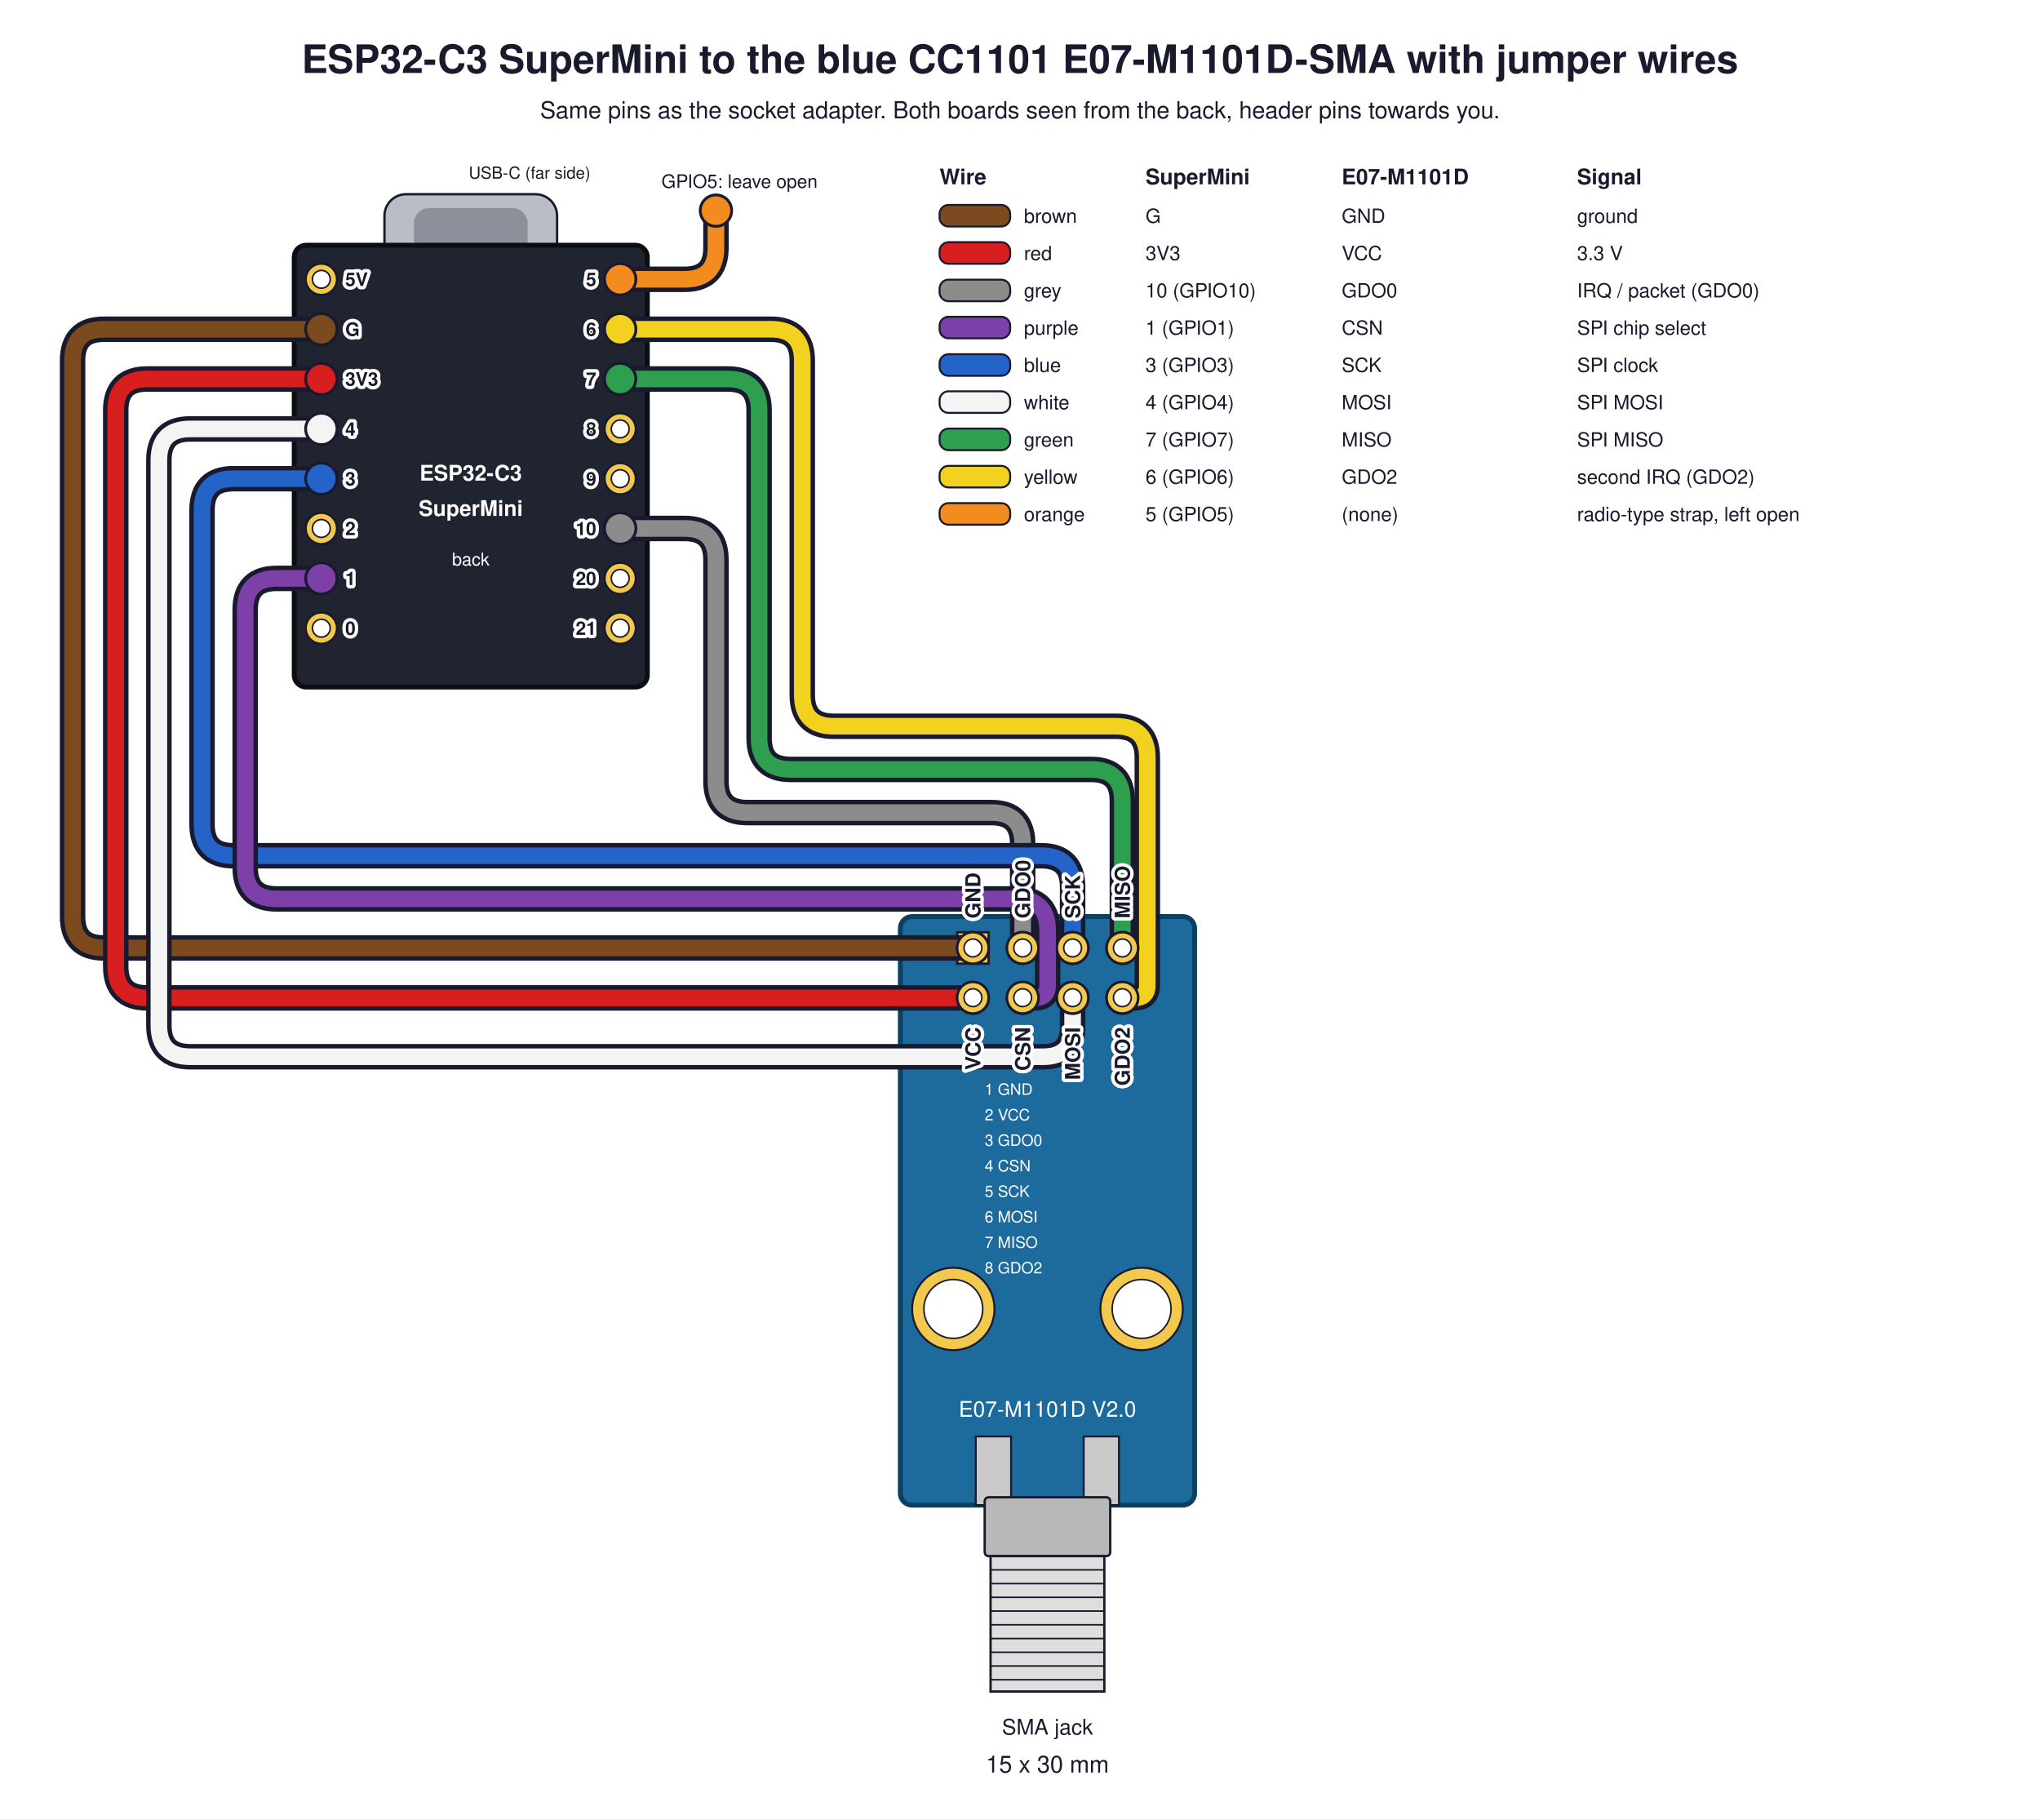
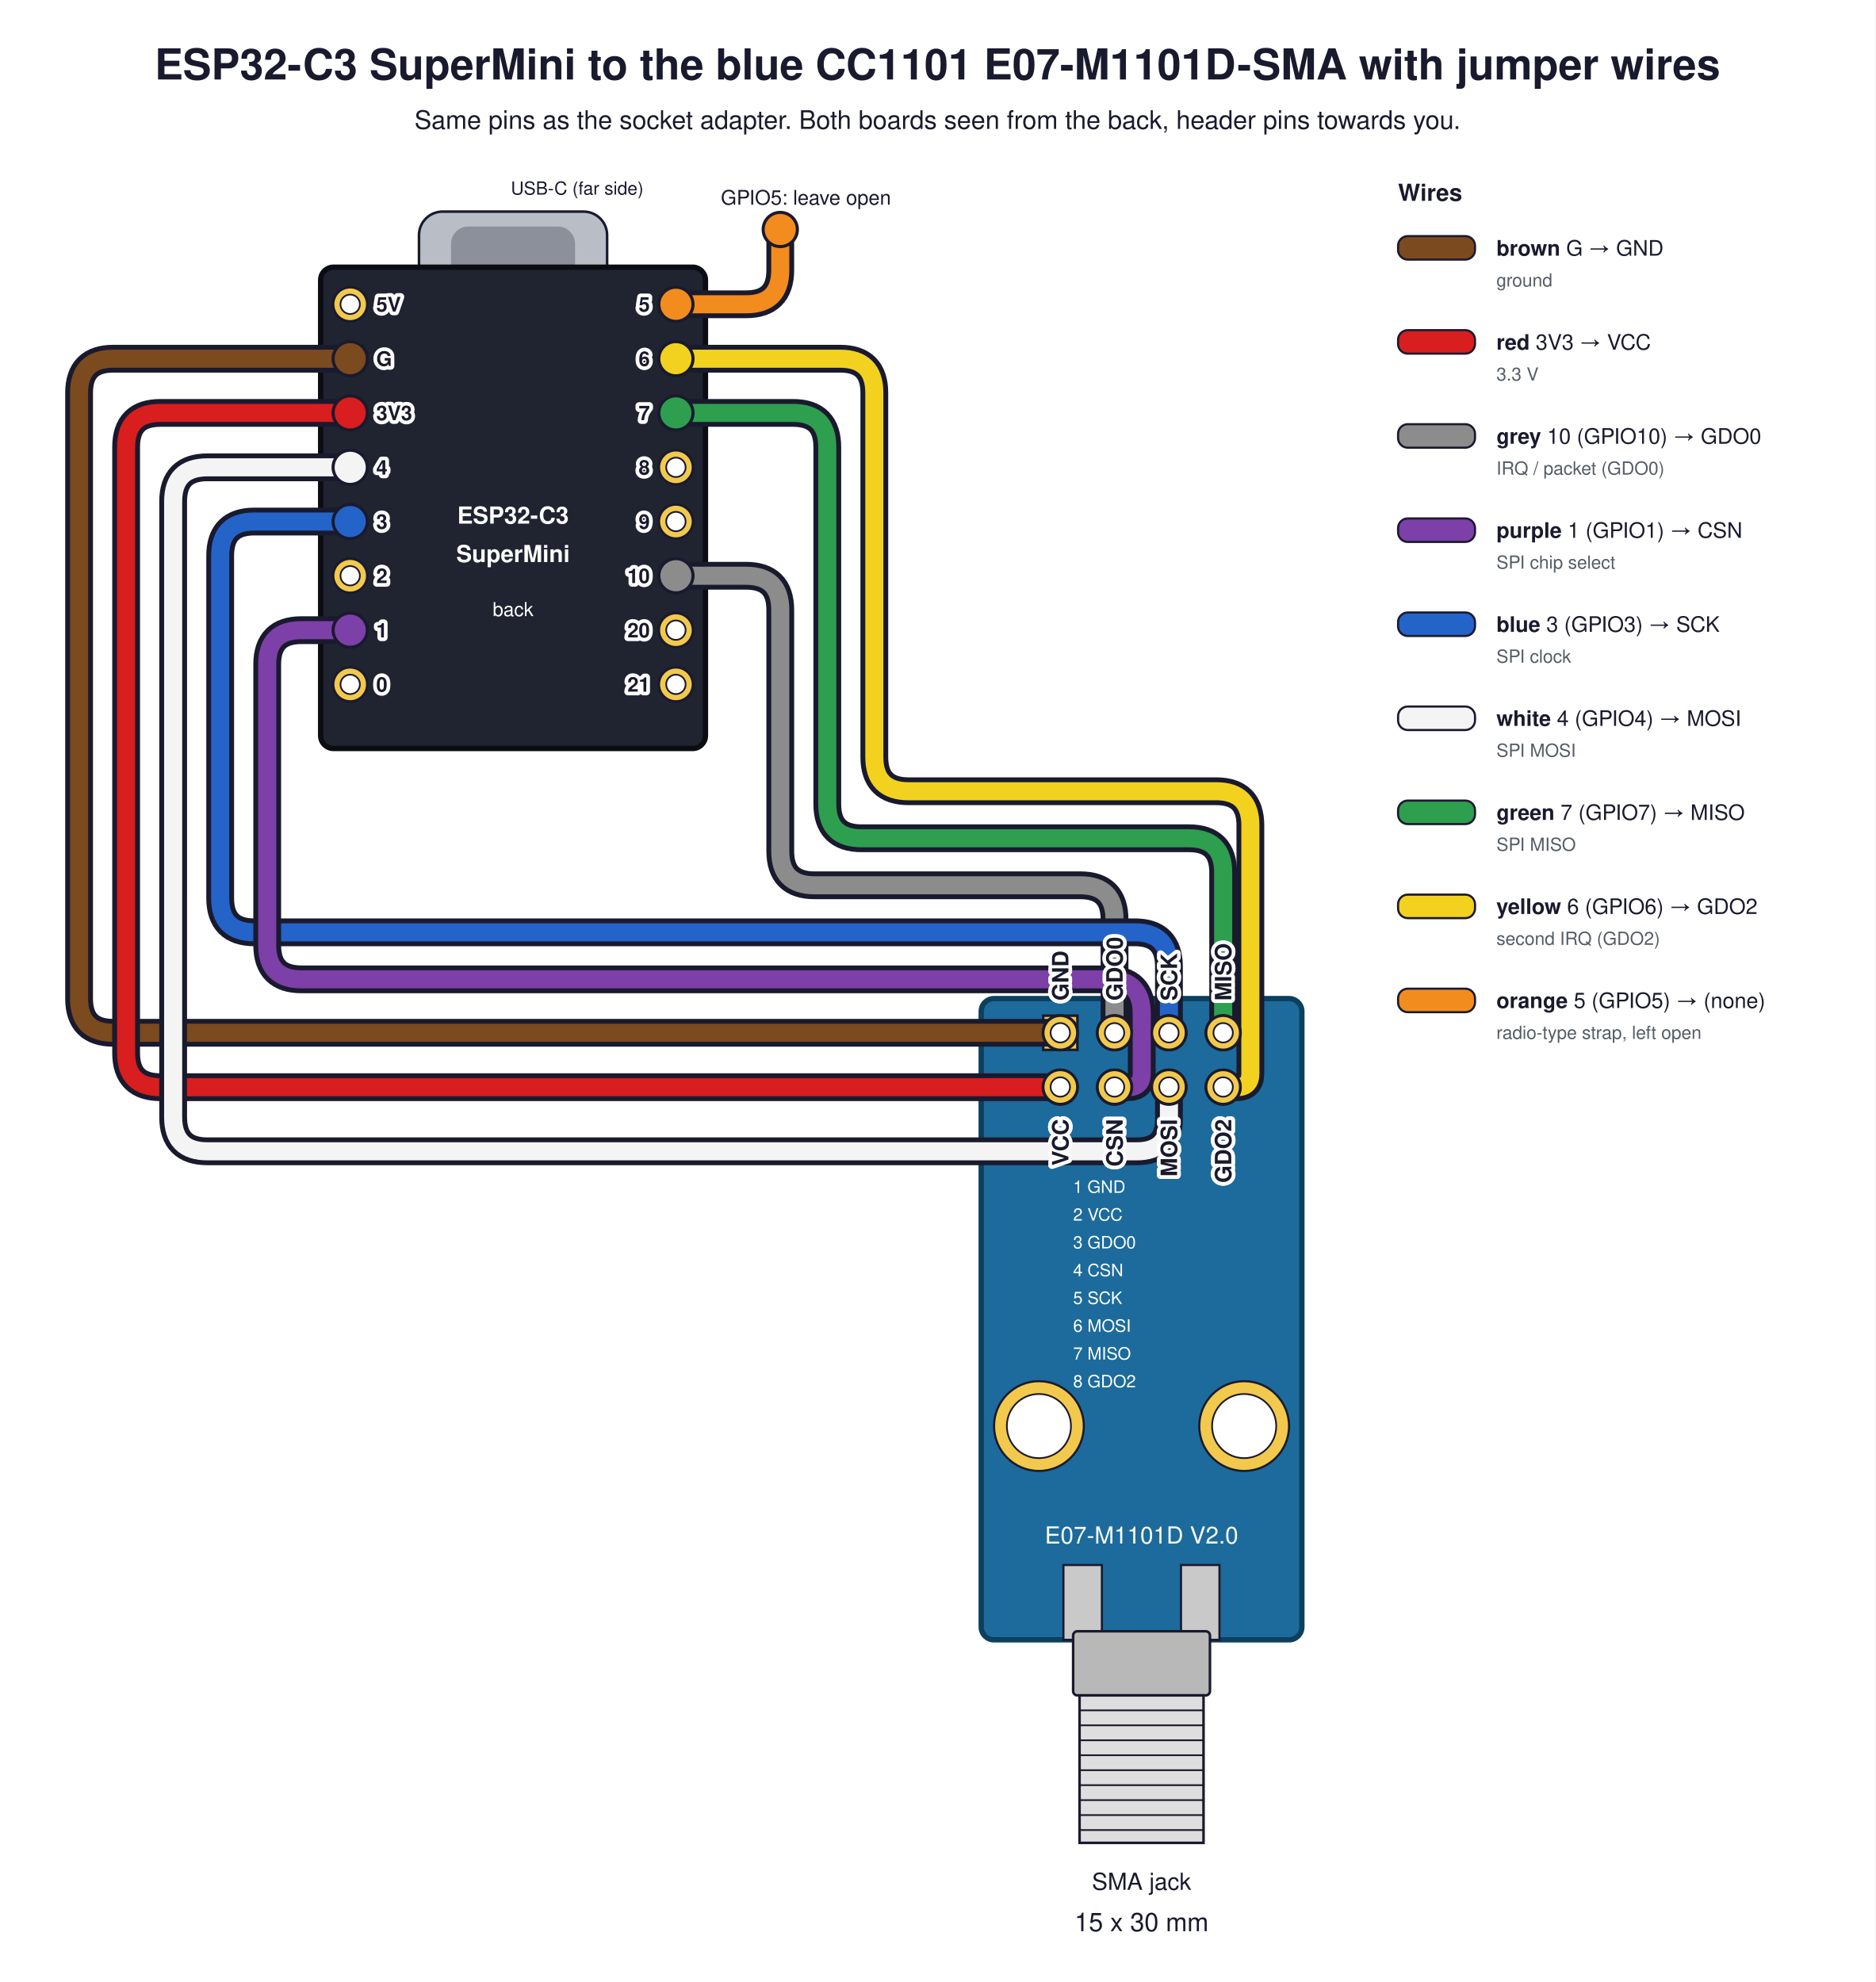
- <svg xmlns="http://www.w3.org/2000/svg" width="1144" height="1020" viewBox="0 0 1144 1020">
+ <svg xmlns="http://www.w3.org/2000/svg" width="965" height="1020" viewBox="0 0 965 1020">
  <rect width="100%" height="100%" fill="#ffffff" />
-   <text x="572.0" y="33.0" font-size="22.0" font-family="Helvetica, Arial, sans-serif" font-weight="bold" fill="#1a1a2e" text-anchor="middle" dy="0.36em">ESP32-C3 SuperMini to the blue CC1101 E07-M1101D-SMA with jumper wires</text>
-   <text x="572.0" y="61.6" font-size="13.2" font-family="Helvetica, Arial, sans-serif" fill="#1a1a2e" text-anchor="middle" dy="0.36em">Same pins as the socket adapter. Both boards seen from the back, header pins towards you.</text>
+   <text x="482.4" y="33.0" font-size="22.0" font-family="Helvetica, Arial, sans-serif" font-weight="bold" fill="#1a1a2e" text-anchor="middle" dy="0.36em">ESP32-C3 SuperMini to the blue CC1101 E07-M1101D-SMA with jumper wires</text>
+   <text x="482.4" y="61.6" font-size="13.2" font-family="Helvetica, Arial, sans-serif" fill="#1a1a2e" text-anchor="middle" dy="0.36em">Same pins as the socket adapter. Both boards seen from the back, header pins towards you.</text>
  <g transform="translate(504.9 513.9)">
    <text x="82.5" y="0.0" font-size="0.0" font-family="Helvetica, Arial, sans-serif" font-weight="bold" fill="#1a1a2e" text-anchor="middle" />
    <rect x="0.0" y="0.0" width="165.0" height="330.0" rx="6.6" fill="#1c6b9c" stroke="#0d3f5e" stroke-width="2.75" />
    <text x="82.5" y="475.2" font-size="13.2" font-family="Helvetica, Arial, sans-serif" font-weight="normal" fill="#1a1a2e" text-anchor="middle" dy="0.36em">15 x 30 mm</text>
    <rect x="31.9" y="8.8" width="17.6" height="17.6" rx="0.0" fill="#f2c94c" stroke="#1a1a2e" stroke-width="1.32" />
    <circle cx="40.7" cy="17.6" r="5.0" fill="#ffffff" stroke="#1a1a2e" stroke-width="0.88" />
    <text x="40.7" y="17.6" font-size="8.2" font-family="Helvetica, Arial, sans-serif" font-weight="bold" fill="#1a1a2e" text-anchor="middle" dy="0.36em">1</text>
    <text x="40.7" y="1.1" font-size="11.6" font-family="Helvetica, Arial, sans-serif" font-weight="bold" fill="#1a1a2e" text-anchor="start" dy="0.36em" transform="rotate(-90 40.7 1.1)" stroke="#ffffff" stroke-width="3.8" paint-order="stroke" stroke-linejoin="round">GND</text>
    <circle cx="40.7" cy="45.5" r="8.8" fill="#f2c94c" stroke="#1a1a2e" stroke-width="1.32" />
    <circle cx="40.7" cy="45.5" r="5.0" fill="#ffffff" stroke="#1a1a2e" stroke-width="0.88" />
    <text x="40.7" y="45.5" font-size="8.2" font-family="Helvetica, Arial, sans-serif" font-weight="bold" fill="#1a1a2e" text-anchor="middle" dy="0.36em">2</text>
    <text x="40.7" y="62.0" font-size="11.6" font-family="Helvetica, Arial, sans-serif" font-weight="bold" fill="#1a1a2e" text-anchor="end" dy="0.36em" transform="rotate(-90 40.7 62.0)" stroke="#ffffff" stroke-width="3.8" paint-order="stroke" stroke-linejoin="round">VCC</text>
    <circle cx="68.6" cy="17.6" r="8.8" fill="#f2c94c" stroke="#1a1a2e" stroke-width="1.32" />
    <circle cx="68.6" cy="17.6" r="5.0" fill="#ffffff" stroke="#1a1a2e" stroke-width="0.88" />
    <text x="68.6" y="17.6" font-size="8.2" font-family="Helvetica, Arial, sans-serif" font-weight="bold" fill="#1a1a2e" text-anchor="middle" dy="0.36em">3</text>
    <text x="68.6" y="1.1" font-size="11.6" font-family="Helvetica, Arial, sans-serif" font-weight="bold" fill="#1a1a2e" text-anchor="start" dy="0.36em" transform="rotate(-90 68.6 1.1)" stroke="#ffffff" stroke-width="3.8" paint-order="stroke" stroke-linejoin="round">GDO0</text>
    <circle cx="68.6" cy="45.5" r="8.8" fill="#f2c94c" stroke="#1a1a2e" stroke-width="1.32" />
    <circle cx="68.6" cy="45.5" r="5.0" fill="#ffffff" stroke="#1a1a2e" stroke-width="0.88" />
    <text x="68.6" y="45.5" font-size="8.2" font-family="Helvetica, Arial, sans-serif" font-weight="bold" fill="#1a1a2e" text-anchor="middle" dy="0.36em">4</text>
    <text x="68.6" y="62.0" font-size="11.6" font-family="Helvetica, Arial, sans-serif" font-weight="bold" fill="#1a1a2e" text-anchor="end" dy="0.36em" transform="rotate(-90 68.6 62.0)" stroke="#ffffff" stroke-width="3.8" paint-order="stroke" stroke-linejoin="round">CSN</text>
    <circle cx="96.6" cy="17.6" r="8.8" fill="#f2c94c" stroke="#1a1a2e" stroke-width="1.32" />
    <circle cx="96.6" cy="17.6" r="5.0" fill="#ffffff" stroke="#1a1a2e" stroke-width="0.88" />
    <text x="96.6" y="17.6" font-size="8.2" font-family="Helvetica, Arial, sans-serif" font-weight="bold" fill="#1a1a2e" text-anchor="middle" dy="0.36em">5</text>
    <text x="96.6" y="1.1" font-size="11.6" font-family="Helvetica, Arial, sans-serif" font-weight="bold" fill="#1a1a2e" text-anchor="start" dy="0.36em" transform="rotate(-90 96.6 1.1)" stroke="#ffffff" stroke-width="3.8" paint-order="stroke" stroke-linejoin="round">SCK</text>
    <circle cx="96.6" cy="45.5" r="8.8" fill="#f2c94c" stroke="#1a1a2e" stroke-width="1.32" />
    <circle cx="96.6" cy="45.5" r="5.0" fill="#ffffff" stroke="#1a1a2e" stroke-width="0.88" />
    <text x="96.6" y="45.5" font-size="8.2" font-family="Helvetica, Arial, sans-serif" font-weight="bold" fill="#1a1a2e" text-anchor="middle" dy="0.36em">6</text>
    <text x="96.6" y="62.0" font-size="11.6" font-family="Helvetica, Arial, sans-serif" font-weight="bold" fill="#1a1a2e" text-anchor="end" dy="0.36em" transform="rotate(-90 96.6 62.0)" stroke="#ffffff" stroke-width="3.8" paint-order="stroke" stroke-linejoin="round">MOSI</text>
    <circle cx="124.5" cy="17.6" r="8.8" fill="#f2c94c" stroke="#1a1a2e" stroke-width="1.32" />
    <circle cx="124.5" cy="17.6" r="5.0" fill="#ffffff" stroke="#1a1a2e" stroke-width="0.88" />
    <text x="124.5" y="17.6" font-size="8.2" font-family="Helvetica, Arial, sans-serif" font-weight="bold" fill="#1a1a2e" text-anchor="middle" dy="0.36em">7</text>
    <text x="124.5" y="1.1" font-size="11.6" font-family="Helvetica, Arial, sans-serif" font-weight="bold" fill="#1a1a2e" text-anchor="start" dy="0.36em" transform="rotate(-90 124.5 1.1)" stroke="#ffffff" stroke-width="3.8" paint-order="stroke" stroke-linejoin="round">MISO</text>
    <circle cx="124.5" cy="45.5" r="8.8" fill="#f2c94c" stroke="#1a1a2e" stroke-width="1.32" />
    <circle cx="124.5" cy="45.5" r="5.0" fill="#ffffff" stroke="#1a1a2e" stroke-width="0.88" />
    <text x="124.5" y="45.5" font-size="8.2" font-family="Helvetica, Arial, sans-serif" font-weight="bold" fill="#1a1a2e" text-anchor="middle" dy="0.36em">8</text>
    <text x="124.5" y="62.0" font-size="11.6" font-family="Helvetica, Arial, sans-serif" font-weight="bold" fill="#1a1a2e" text-anchor="end" dy="0.36em" transform="rotate(-90 124.5 62.0)" stroke="#ffffff" stroke-width="3.8" paint-order="stroke" stroke-linejoin="round">GDO2</text>
    <circle cx="135.3" cy="220.0" r="23.1" fill="#f2c94c" stroke="#1a1a2e" stroke-width="1.10" />
    <circle cx="135.3" cy="220.0" r="16.5" fill="#ffffff" stroke="#1a1a2e" stroke-width="0.88" />
    <circle cx="29.7" cy="220.0" r="23.1" fill="#f2c94c" stroke="#1a1a2e" stroke-width="1.10" />
    <circle cx="29.7" cy="220.0" r="16.5" fill="#ffffff" stroke="#1a1a2e" stroke-width="0.88" />
    <text x="47.3" y="96.8" font-size="8.8" font-family="Helvetica, Arial, sans-serif" font-weight="normal" fill="#ffffff" text-anchor="start" dy="0.36em">1 GND</text>
    <text x="47.3" y="111.1" font-size="8.8" font-family="Helvetica, Arial, sans-serif" font-weight="normal" fill="#ffffff" text-anchor="start" dy="0.36em">2 VCC</text>
    <text x="47.3" y="125.4" font-size="8.8" font-family="Helvetica, Arial, sans-serif" font-weight="normal" fill="#ffffff" text-anchor="start" dy="0.36em">3 GDO0</text>
    <text x="47.3" y="139.7" font-size="8.8" font-family="Helvetica, Arial, sans-serif" font-weight="normal" fill="#ffffff" text-anchor="start" dy="0.36em">4 CSN</text>
    <text x="47.3" y="154.0" font-size="8.8" font-family="Helvetica, Arial, sans-serif" font-weight="normal" fill="#ffffff" text-anchor="start" dy="0.36em">5 SCK</text>
    <text x="47.3" y="168.3" font-size="8.8" font-family="Helvetica, Arial, sans-serif" font-weight="normal" fill="#ffffff" text-anchor="start" dy="0.36em">6 MOSI</text>
    <text x="47.3" y="182.6" font-size="8.8" font-family="Helvetica, Arial, sans-serif" font-weight="normal" fill="#ffffff" text-anchor="start" dy="0.36em">7 MISO</text>
    <text x="47.3" y="196.9" font-size="8.8" font-family="Helvetica, Arial, sans-serif" font-weight="normal" fill="#ffffff" text-anchor="start" dy="0.36em">8 GDO2</text>
    <rect x="102.8" y="291.5" width="19.8" height="38.5" rx="0.0" fill="#c9c9c9" stroke="#1a1a2e" stroke-width="1.10" />
    <rect x="42.3" y="291.5" width="19.8" height="38.5" rx="0.0" fill="#c9c9c9" stroke="#1a1a2e" stroke-width="1.10" />
    <rect x="47.3" y="325.6" width="70.4" height="33.0" rx="2.2" fill="#b8b8b8" stroke="#1a1a2e" stroke-width="1.32" />
    <rect x="50.6" y="358.6" width="63.8" height="75.9" rx="0.0" fill="#dedede" stroke="#1a1a2e" stroke-width="1.32" />
    <line x1="114.4" y1="366.3" x2="50.6" y2="366.3" stroke="#1a1a2e" stroke-width="0.88" />
    <line x1="114.4" y1="374.0" x2="50.6" y2="374.0" stroke="#1a1a2e" stroke-width="0.88" />
    <line x1="114.4" y1="381.7" x2="50.6" y2="381.7" stroke="#1a1a2e" stroke-width="0.88" />
    <line x1="114.4" y1="389.4" x2="50.6" y2="389.4" stroke="#1a1a2e" stroke-width="0.88" />
    <line x1="114.4" y1="397.1" x2="50.6" y2="397.1" stroke="#1a1a2e" stroke-width="0.88" />
    <line x1="114.4" y1="404.8" x2="50.6" y2="404.8" stroke="#1a1a2e" stroke-width="0.88" />
    <line x1="114.4" y1="412.5" x2="50.6" y2="412.5" stroke="#1a1a2e" stroke-width="0.88" />
    <line x1="114.4" y1="420.2" x2="50.6" y2="420.2" stroke="#1a1a2e" stroke-width="0.88" />
    <line x1="114.4" y1="427.9" x2="50.6" y2="427.9" stroke="#1a1a2e" stroke-width="0.88" />
    <text x="82.5" y="454.3" font-size="12.1" font-family="Helvetica, Arial, sans-serif" font-weight="normal" fill="#1a1a2e" text-anchor="middle" dy="0.36em">SMA jack</text>
    <text x="82.5" y="276.1" font-size="12.1" font-family="Helvetica, Arial, sans-serif" font-weight="normal" fill="#ffffff" text-anchor="middle" dy="0.36em">E07-M1101D V2.0</text>
  </g>
  <g transform="translate(165.0 137.5)">
    <text x="99.0" y="0.0" font-size="0.0" font-family="Helvetica, Arial, sans-serif" font-weight="bold" fill="#1a1a2e" text-anchor="middle" />
    <rect x="50.6" y="-28.6" width="96.8" height="57.2" rx="12.1" fill="#b9bdc5" stroke="#1a1a2e" stroke-width="1.32" />
    <rect x="67.1" y="-20.9" width="63.8" height="49.5" rx="8.8" fill="#8b909a" stroke="none" stroke-width="0.00" />
    <rect x="0.0" y="0.0" width="198.0" height="247.7" rx="6.6" fill="#1f2430" stroke="#0b0d12" stroke-width="2.75" />
    <text x="132.0" y="-40.7" font-size="9.3" font-family="Helvetica, Arial, sans-serif" font-weight="normal" fill="#1a1a2e" text-anchor="middle" dy="0.36em">USB-C (far side)</text>
    <text x="99.0" y="127.6" font-size="12.1" font-family="Helvetica, Arial, sans-serif" font-weight="bold" fill="#ffffff" text-anchor="middle" dy="0.36em">ESP32-C3</text>
    <text x="99.0" y="147.4" font-size="12.1" font-family="Helvetica, Arial, sans-serif" font-weight="bold" fill="#ffffff" text-anchor="middle" dy="0.36em">SuperMini</text>
    <text x="99.0" y="176.0" font-size="9.9" font-family="Helvetica, Arial, sans-serif" font-weight="normal" fill="#ffffff" text-anchor="middle" dy="0.36em">back</text>
    <circle cx="182.8" cy="19.1" r="8.8" fill="#f2c94c" stroke="#1a1a2e" stroke-width="1.32" />
    <circle cx="182.8" cy="19.1" r="5.0" fill="#ffffff" stroke="#1a1a2e" stroke-width="0.88" />
    <text x="169.4" y="19.1" font-size="10.4" font-family="Helvetica, Arial, sans-serif" font-weight="bold" fill="#ffffff" text-anchor="end" dy="0.36em">5</text>
    <circle cx="15.2" cy="19.1" r="8.8" fill="#f2c94c" stroke="#1a1a2e" stroke-width="1.32" />
    <circle cx="15.2" cy="19.1" r="5.0" fill="#ffffff" stroke="#1a1a2e" stroke-width="0.88" />
    <text x="28.6" y="19.1" font-size="10.4" font-family="Helvetica, Arial, sans-serif" font-weight="bold" fill="#ffffff" text-anchor="start" dy="0.36em">5V</text>
    <circle cx="182.8" cy="47.1" r="8.8" fill="#f2c94c" stroke="#1a1a2e" stroke-width="1.32" />
    <circle cx="182.8" cy="47.1" r="5.0" fill="#ffffff" stroke="#1a1a2e" stroke-width="0.88" />
    <text x="169.4" y="47.1" font-size="10.4" font-family="Helvetica, Arial, sans-serif" font-weight="bold" fill="#ffffff" text-anchor="end" dy="0.36em">6</text>
    <circle cx="15.2" cy="47.1" r="8.8" fill="#f2c94c" stroke="#1a1a2e" stroke-width="1.32" />
    <circle cx="15.2" cy="47.1" r="5.0" fill="#ffffff" stroke="#1a1a2e" stroke-width="0.88" />
    <text x="28.6" y="47.1" font-size="10.4" font-family="Helvetica, Arial, sans-serif" font-weight="bold" fill="#ffffff" text-anchor="start" dy="0.36em">G</text>
    <circle cx="182.8" cy="75.0" r="8.8" fill="#f2c94c" stroke="#1a1a2e" stroke-width="1.32" />
    <circle cx="182.8" cy="75.0" r="5.0" fill="#ffffff" stroke="#1a1a2e" stroke-width="0.88" />
    <text x="169.4" y="75.0" font-size="10.4" font-family="Helvetica, Arial, sans-serif" font-weight="bold" fill="#ffffff" text-anchor="end" dy="0.36em">7</text>
    <circle cx="15.2" cy="75.0" r="8.8" fill="#f2c94c" stroke="#1a1a2e" stroke-width="1.32" />
    <circle cx="15.2" cy="75.0" r="5.0" fill="#ffffff" stroke="#1a1a2e" stroke-width="0.88" />
    <text x="28.6" y="75.0" font-size="10.4" font-family="Helvetica, Arial, sans-serif" font-weight="bold" fill="#ffffff" text-anchor="start" dy="0.36em">3V3</text>
    <circle cx="182.8" cy="103.0" r="8.8" fill="#f2c94c" stroke="#1a1a2e" stroke-width="1.32" />
    <circle cx="182.8" cy="103.0" r="5.0" fill="#ffffff" stroke="#1a1a2e" stroke-width="0.88" />
    <text x="169.4" y="103.0" font-size="10.4" font-family="Helvetica, Arial, sans-serif" font-weight="bold" fill="#ffffff" text-anchor="end" dy="0.36em">8</text>
    <circle cx="15.2" cy="103.0" r="8.8" fill="#f2c94c" stroke="#1a1a2e" stroke-width="1.32" />
    <circle cx="15.2" cy="103.0" r="5.0" fill="#ffffff" stroke="#1a1a2e" stroke-width="0.88" />
    <text x="28.6" y="103.0" font-size="10.4" font-family="Helvetica, Arial, sans-serif" font-weight="bold" fill="#ffffff" text-anchor="start" dy="0.36em">4</text>
    <circle cx="182.8" cy="130.9" r="8.8" fill="#f2c94c" stroke="#1a1a2e" stroke-width="1.32" />
    <circle cx="182.8" cy="130.9" r="5.0" fill="#ffffff" stroke="#1a1a2e" stroke-width="0.88" />
    <text x="169.4" y="130.9" font-size="10.4" font-family="Helvetica, Arial, sans-serif" font-weight="bold" fill="#ffffff" text-anchor="end" dy="0.36em">9</text>
    <circle cx="15.2" cy="130.9" r="8.8" fill="#f2c94c" stroke="#1a1a2e" stroke-width="1.32" />
    <circle cx="15.2" cy="130.9" r="5.0" fill="#ffffff" stroke="#1a1a2e" stroke-width="0.88" />
    <text x="28.6" y="130.9" font-size="10.4" font-family="Helvetica, Arial, sans-serif" font-weight="bold" fill="#ffffff" text-anchor="start" dy="0.36em">3</text>
    <circle cx="182.8" cy="158.8" r="8.8" fill="#f2c94c" stroke="#1a1a2e" stroke-width="1.32" />
    <circle cx="182.8" cy="158.8" r="5.0" fill="#ffffff" stroke="#1a1a2e" stroke-width="0.88" />
    <text x="169.4" y="158.8" font-size="10.4" font-family="Helvetica, Arial, sans-serif" font-weight="bold" fill="#ffffff" text-anchor="end" dy="0.36em">10</text>
    <circle cx="15.2" cy="158.8" r="8.8" fill="#f2c94c" stroke="#1a1a2e" stroke-width="1.32" />
    <circle cx="15.2" cy="158.8" r="5.0" fill="#ffffff" stroke="#1a1a2e" stroke-width="0.88" />
    <text x="28.6" y="158.8" font-size="10.4" font-family="Helvetica, Arial, sans-serif" font-weight="bold" fill="#ffffff" text-anchor="start" dy="0.36em">2</text>
    <circle cx="182.8" cy="186.8" r="8.8" fill="#f2c94c" stroke="#1a1a2e" stroke-width="1.32" />
    <circle cx="182.8" cy="186.8" r="5.0" fill="#ffffff" stroke="#1a1a2e" stroke-width="0.88" />
    <text x="169.4" y="186.8" font-size="10.4" font-family="Helvetica, Arial, sans-serif" font-weight="bold" fill="#ffffff" text-anchor="end" dy="0.36em">20</text>
    <circle cx="15.2" cy="186.8" r="8.8" fill="#f2c94c" stroke="#1a1a2e" stroke-width="1.32" />
    <circle cx="15.2" cy="186.8" r="5.0" fill="#ffffff" stroke="#1a1a2e" stroke-width="0.88" />
    <text x="28.6" y="186.8" font-size="10.4" font-family="Helvetica, Arial, sans-serif" font-weight="bold" fill="#ffffff" text-anchor="start" dy="0.36em">1</text>
    <circle cx="182.8" cy="214.7" r="8.8" fill="#f2c94c" stroke="#1a1a2e" stroke-width="1.32" />
    <circle cx="182.8" cy="214.7" r="5.0" fill="#ffffff" stroke="#1a1a2e" stroke-width="0.88" />
    <text x="169.4" y="214.7" font-size="10.4" font-family="Helvetica, Arial, sans-serif" font-weight="bold" fill="#ffffff" text-anchor="end" dy="0.36em">21</text>
    <circle cx="15.2" cy="214.7" r="8.8" fill="#f2c94c" stroke="#1a1a2e" stroke-width="1.32" />
    <circle cx="15.2" cy="214.7" r="5.0" fill="#ffffff" stroke="#1a1a2e" stroke-width="0.88" />
    <text x="28.6" y="214.7" font-size="10.4" font-family="Helvetica, Arial, sans-serif" font-weight="bold" fill="#ffffff" text-anchor="start" dy="0.36em">0</text>
  </g>
  <path d="M 347.8 184.6 L 432.3 184.6 Q 449.9 184.6 449.9 202.2 L 449.9 389.6 Q 449.9 407.2 467.5 407.2 L 625.8 407.2 Q 643.4 407.2 643.4 424.8 L 643.4 552.5 Q 643.4 559.5 636.4 559.5 L 629.4 559.5" fill="none" stroke="#1a1a2e" stroke-width="14.3" stroke-linecap="round" />
  <path d="M 347.8 184.6 L 432.3 184.6 Q 449.9 184.6 449.9 202.2 L 449.9 389.6 Q 449.9 407.2 467.5 407.2 L 625.8 407.2 Q 643.4 407.2 643.4 424.8 L 643.4 552.5 Q 643.4 559.5 636.4 559.5 L 629.4 559.5" fill="none" stroke="#f2d21e" stroke-width="9.3" stroke-linecap="round" />
  <circle cx="347.8" cy="184.6" r="8.8" fill="#f2d21e" stroke="#1a1a2e" stroke-width="1.6" />
  <circle cx="629.4" cy="559.5" r="8.8" fill="#f2d21e" stroke="#1a1a2e" stroke-width="1.6" />
  <path d="M 347.8 212.5 L 408.1 212.5 Q 425.7 212.5 425.7 230.1 L 425.7 413.8 Q 425.7 431.4 443.3 431.4 L 611.8 431.4 Q 629.4 431.4 629.4 449.0 L 629.4 531.5" fill="none" stroke="#1a1a2e" stroke-width="14.3" stroke-linecap="round" />
  <path d="M 347.8 212.5 L 408.1 212.5 Q 425.7 212.5 425.7 230.1 L 425.7 413.8 Q 425.7 431.4 443.3 431.4 L 611.8 431.4 Q 629.4 431.4 629.4 449.0 L 629.4 531.5" fill="none" stroke="#2e9e4f" stroke-width="9.3" stroke-linecap="round" />
  <circle cx="347.8" cy="212.5" r="8.8" fill="#2e9e4f" stroke="#1a1a2e" stroke-width="1.6" />
  <circle cx="629.4" cy="531.5" r="8.8" fill="#2e9e4f" stroke="#1a1a2e" stroke-width="1.6" />
  <path d="M 347.8 296.3 L 383.9 296.3 Q 401.5 296.3 401.5 313.9 L 401.5 438.0 Q 401.5 455.6 419.1 455.6 L 555.9 455.6 Q 573.5 455.6 573.5 473.2 L 573.5 531.5" fill="none" stroke="#1a1a2e" stroke-width="14.3" stroke-linecap="round" />
  <path d="M 347.8 296.3 L 383.9 296.3 Q 401.5 296.3 401.5 313.9 L 401.5 438.0 Q 401.5 455.6 419.1 455.6 L 555.9 455.6 Q 573.5 455.6 573.5 473.2 L 573.5 531.5" fill="none" stroke="#8c8c8c" stroke-width="9.3" stroke-linecap="round" />
  <circle cx="347.8" cy="296.3" r="8.8" fill="#8c8c8c" stroke="#1a1a2e" stroke-width="1.6" />
  <circle cx="573.5" cy="531.5" r="8.8" fill="#8c8c8c" stroke="#1a1a2e" stroke-width="1.6" />
  <path d="M 180.2 268.4 L 130.9 268.4 Q 113.3 268.4 113.3 286.0 L 113.3 462.2 Q 113.3 479.8 130.9 479.8 L 583.9 479.8 Q 601.5 479.8 601.5 497.4 L 601.5 531.5" fill="none" stroke="#1a1a2e" stroke-width="14.3" stroke-linecap="round" />
  <path d="M 180.2 268.4 L 130.9 268.4 Q 113.3 268.4 113.3 286.0 L 113.3 462.2 Q 113.3 479.8 130.9 479.8 L 583.9 479.8 Q 601.5 479.8 601.5 497.4 L 601.5 531.5" fill="none" stroke="#2464c8" stroke-width="9.3" stroke-linecap="round" />
  <circle cx="180.2" cy="268.4" r="8.8" fill="#2464c8" stroke="#1a1a2e" stroke-width="1.6" />
  <circle cx="601.5" cy="531.5" r="8.8" fill="#2464c8" stroke="#1a1a2e" stroke-width="1.6" />
  <path d="M 180.2 324.3 L 155.1 324.3 Q 137.5 324.3 137.5 341.9 L 137.5 486.4 Q 137.5 504.0 155.1 504.0 L 569.9 504.0 Q 587.5 504.0 587.5 521.6 L 587.5 552.5 Q 587.5 559.5 580.5 559.5 L 573.5 559.5" fill="none" stroke="#1a1a2e" stroke-width="14.3" stroke-linecap="round" />
  <path d="M 180.2 324.3 L 155.1 324.3 Q 137.5 324.3 137.5 341.9 L 137.5 486.4 Q 137.5 504.0 155.1 504.0 L 569.9 504.0 Q 587.5 504.0 587.5 521.6 L 587.5 552.5 Q 587.5 559.5 580.5 559.5 L 573.5 559.5" fill="none" stroke="#7d3fa8" stroke-width="9.3" stroke-linecap="round" />
  <circle cx="180.2" cy="324.3" r="8.8" fill="#7d3fa8" stroke="#1a1a2e" stroke-width="1.6" />
  <circle cx="573.5" cy="559.5" r="8.8" fill="#7d3fa8" stroke="#1a1a2e" stroke-width="1.6" />
  <path d="M 180.2 184.6 L 58.3 184.6 Q 40.7 184.6 40.7 202.2 L 40.7 513.9 Q 40.7 531.5 58.3 531.5 L 545.6 531.5" fill="none" stroke="#1a1a2e" stroke-width="14.3" stroke-linecap="round" />
  <path d="M 180.2 184.6 L 58.3 184.6 Q 40.7 184.6 40.7 202.2 L 40.7 513.9 Q 40.7 531.5 58.3 531.5 L 545.6 531.5" fill="none" stroke="#7b4a1e" stroke-width="9.3" stroke-linecap="round" />
  <circle cx="180.2" cy="184.6" r="8.8" fill="#7b4a1e" stroke="#1a1a2e" stroke-width="1.6" />
  <circle cx="545.6" cy="531.5" r="8.8" fill="#7b4a1e" stroke="#1a1a2e" stroke-width="1.6" />
  <path d="M 180.2 212.5 L 82.5 212.5 Q 64.9 212.5 64.9 230.1 L 64.9 541.9 Q 64.9 559.5 82.5 559.5 L 545.6 559.5" fill="none" stroke="#1a1a2e" stroke-width="14.3" stroke-linecap="round" />
  <path d="M 180.2 212.5 L 82.5 212.5 Q 64.9 212.5 64.9 230.1 L 64.9 541.9 Q 64.9 559.5 82.5 559.5 L 545.6 559.5" fill="none" stroke="#d81e1e" stroke-width="9.3" stroke-linecap="round" />
  <circle cx="180.2" cy="212.5" r="8.8" fill="#d81e1e" stroke="#1a1a2e" stroke-width="1.6" />
  <circle cx="545.6" cy="559.5" r="8.8" fill="#d81e1e" stroke="#1a1a2e" stroke-width="1.6" />
  <path d="M 180.2 240.5 L 106.7 240.5 Q 89.1 240.5 89.1 258.1 L 89.1 574.9 Q 89.1 592.5 106.7 592.5 L 585.0 592.5 Q 601.5 592.5 601.5 576.0 L 601.5 559.5" fill="none" stroke="#1a1a2e" stroke-width="14.3" stroke-linecap="round" />
  <path d="M 180.2 240.5 L 106.7 240.5 Q 89.1 240.5 89.1 258.1 L 89.1 574.9 Q 89.1 592.5 106.7 592.5 L 585.0 592.5 Q 601.5 592.5 601.5 576.0 L 601.5 559.5" fill="none" stroke="#f4f4f4" stroke-width="9.3" stroke-linecap="round" />
  <circle cx="180.2" cy="240.5" r="8.8" fill="#f4f4f4" stroke="#1a1a2e" stroke-width="1.6" />
  <circle cx="601.5" cy="559.5" r="8.8" fill="#f4f4f4" stroke="#1a1a2e" stroke-width="1.6" />
  <path d="M 347.8 156.6 L 383.9 156.6 Q 401.5 156.6 401.5 139.0 L 401.5 118.1" fill="none" stroke="#1a1a2e" stroke-width="14.3" stroke-linecap="round" />
  <path d="M 347.8 156.6 L 383.9 156.6 Q 401.5 156.6 401.5 139.0 L 401.5 118.1" fill="none" stroke="#f28c1e" stroke-width="9.3" stroke-linecap="round" />
  <circle cx="347.8" cy="156.6" r="8.8" fill="#f28c1e" stroke="#1a1a2e" stroke-width="1.6" />
  <circle cx="401.5" cy="118.1" r="8.8" fill="#f28c1e" stroke="#1a1a2e" stroke-width="1.6" />
  <text x="414.7" y="101.6" font-size="10.4" font-family="Helvetica, Arial, sans-serif" fill="#1a1a2e" text-anchor="middle" dy="0.36em">GPIO5: leave open</text>
  <g transform="translate(504.9 513.9)">
    <text x="82.5" y="0.0" font-size="0.0" font-family="Helvetica, Arial, sans-serif" font-weight="bold" fill="#1a1a2e" text-anchor="middle" />
    <circle cx="40.7" cy="17.6" r="8.8" fill="#f2c94c" stroke="#1a1a2e" stroke-width="1.32" />
    <circle cx="40.7" cy="17.6" r="5.0" fill="#ffffff" stroke="#1a1a2e" stroke-width="0.88" />
    <text x="40.7" y="1.1" font-size="11.6" font-family="Helvetica, Arial, sans-serif" font-weight="bold" fill="#1a1a2e" text-anchor="start" dy="0.36em" transform="rotate(-90 40.7 1.1)" stroke="#ffffff" stroke-width="3.8" paint-order="stroke" stroke-linejoin="round">GND</text>
    <circle cx="40.7" cy="45.5" r="8.8" fill="#f2c94c" stroke="#1a1a2e" stroke-width="1.32" />
    <circle cx="40.7" cy="45.5" r="5.0" fill="#ffffff" stroke="#1a1a2e" stroke-width="0.88" />
    <text x="40.7" y="62.0" font-size="11.6" font-family="Helvetica, Arial, sans-serif" font-weight="bold" fill="#1a1a2e" text-anchor="end" dy="0.36em" transform="rotate(-90 40.7 62.0)" stroke="#ffffff" stroke-width="3.8" paint-order="stroke" stroke-linejoin="round">VCC</text>
    <circle cx="68.6" cy="17.6" r="8.8" fill="#f2c94c" stroke="#1a1a2e" stroke-width="1.32" />
    <circle cx="68.6" cy="17.6" r="5.0" fill="#ffffff" stroke="#1a1a2e" stroke-width="0.88" />
    <text x="68.6" y="1.1" font-size="11.6" font-family="Helvetica, Arial, sans-serif" font-weight="bold" fill="#1a1a2e" text-anchor="start" dy="0.36em" transform="rotate(-90 68.6 1.1)" stroke="#ffffff" stroke-width="3.8" paint-order="stroke" stroke-linejoin="round">GDO0</text>
    <circle cx="68.6" cy="45.5" r="8.8" fill="#f2c94c" stroke="#1a1a2e" stroke-width="1.32" />
    <circle cx="68.6" cy="45.5" r="5.0" fill="#ffffff" stroke="#1a1a2e" stroke-width="0.88" />
    <text x="68.6" y="62.0" font-size="11.6" font-family="Helvetica, Arial, sans-serif" font-weight="bold" fill="#1a1a2e" text-anchor="end" dy="0.36em" transform="rotate(-90 68.6 62.0)" stroke="#ffffff" stroke-width="3.8" paint-order="stroke" stroke-linejoin="round">CSN</text>
    <circle cx="96.6" cy="17.6" r="8.8" fill="#f2c94c" stroke="#1a1a2e" stroke-width="1.32" />
    <circle cx="96.6" cy="17.6" r="5.0" fill="#ffffff" stroke="#1a1a2e" stroke-width="0.88" />
    <text x="96.6" y="1.1" font-size="11.6" font-family="Helvetica, Arial, sans-serif" font-weight="bold" fill="#1a1a2e" text-anchor="start" dy="0.36em" transform="rotate(-90 96.6 1.1)" stroke="#ffffff" stroke-width="3.8" paint-order="stroke" stroke-linejoin="round">SCK</text>
    <circle cx="96.6" cy="45.5" r="8.8" fill="#f2c94c" stroke="#1a1a2e" stroke-width="1.32" />
    <circle cx="96.6" cy="45.5" r="5.0" fill="#ffffff" stroke="#1a1a2e" stroke-width="0.88" />
    <text x="96.6" y="62.0" font-size="11.6" font-family="Helvetica, Arial, sans-serif" font-weight="bold" fill="#1a1a2e" text-anchor="end" dy="0.36em" transform="rotate(-90 96.6 62.0)" stroke="#ffffff" stroke-width="3.8" paint-order="stroke" stroke-linejoin="round">MOSI</text>
    <circle cx="124.5" cy="17.6" r="8.8" fill="#f2c94c" stroke="#1a1a2e" stroke-width="1.32" />
    <circle cx="124.5" cy="17.6" r="5.0" fill="#ffffff" stroke="#1a1a2e" stroke-width="0.88" />
    <text x="124.5" y="1.1" font-size="11.6" font-family="Helvetica, Arial, sans-serif" font-weight="bold" fill="#1a1a2e" text-anchor="start" dy="0.36em" transform="rotate(-90 124.5 1.1)" stroke="#ffffff" stroke-width="3.8" paint-order="stroke" stroke-linejoin="round">MISO</text>
    <circle cx="124.5" cy="45.5" r="8.8" fill="#f2c94c" stroke="#1a1a2e" stroke-width="1.32" />
    <circle cx="124.5" cy="45.5" r="5.0" fill="#ffffff" stroke="#1a1a2e" stroke-width="0.88" />
    <text x="124.5" y="62.0" font-size="11.6" font-family="Helvetica, Arial, sans-serif" font-weight="bold" fill="#1a1a2e" text-anchor="end" dy="0.36em" transform="rotate(-90 124.5 62.0)" stroke="#ffffff" stroke-width="3.8" paint-order="stroke" stroke-linejoin="round">GDO2</text>
  </g>
  <g transform="translate(165.0 137.5)">
    <text x="99.0" y="0.0" font-size="0.0" font-family="Helvetica, Arial, sans-serif" font-weight="bold" fill="#1a1a2e" text-anchor="middle" />
    <text x="169.4" y="19.1" font-size="10.4" font-family="Helvetica, Arial, sans-serif" font-weight="bold" fill="#1a1a2e" text-anchor="end" dy="0.36em" stroke="#ffffff" stroke-width="3.8" paint-order="stroke" stroke-linejoin="round">5</text>
    <text x="28.6" y="19.1" font-size="10.4" font-family="Helvetica, Arial, sans-serif" font-weight="bold" fill="#1a1a2e" text-anchor="start" dy="0.36em" stroke="#ffffff" stroke-width="3.8" paint-order="stroke" stroke-linejoin="round">5V</text>
    <text x="169.4" y="47.1" font-size="10.4" font-family="Helvetica, Arial, sans-serif" font-weight="bold" fill="#1a1a2e" text-anchor="end" dy="0.36em" stroke="#ffffff" stroke-width="3.8" paint-order="stroke" stroke-linejoin="round">6</text>
    <text x="28.6" y="47.1" font-size="10.4" font-family="Helvetica, Arial, sans-serif" font-weight="bold" fill="#1a1a2e" text-anchor="start" dy="0.36em" stroke="#ffffff" stroke-width="3.8" paint-order="stroke" stroke-linejoin="round">G</text>
    <text x="169.4" y="75.0" font-size="10.4" font-family="Helvetica, Arial, sans-serif" font-weight="bold" fill="#1a1a2e" text-anchor="end" dy="0.36em" stroke="#ffffff" stroke-width="3.8" paint-order="stroke" stroke-linejoin="round">7</text>
    <text x="28.6" y="75.0" font-size="10.4" font-family="Helvetica, Arial, sans-serif" font-weight="bold" fill="#1a1a2e" text-anchor="start" dy="0.36em" stroke="#ffffff" stroke-width="3.8" paint-order="stroke" stroke-linejoin="round">3V3</text>
    <text x="169.4" y="103.0" font-size="10.4" font-family="Helvetica, Arial, sans-serif" font-weight="bold" fill="#1a1a2e" text-anchor="end" dy="0.36em" stroke="#ffffff" stroke-width="3.8" paint-order="stroke" stroke-linejoin="round">8</text>
    <text x="28.6" y="103.0" font-size="10.4" font-family="Helvetica, Arial, sans-serif" font-weight="bold" fill="#1a1a2e" text-anchor="start" dy="0.36em" stroke="#ffffff" stroke-width="3.8" paint-order="stroke" stroke-linejoin="round">4</text>
    <text x="169.4" y="130.9" font-size="10.4" font-family="Helvetica, Arial, sans-serif" font-weight="bold" fill="#1a1a2e" text-anchor="end" dy="0.36em" stroke="#ffffff" stroke-width="3.8" paint-order="stroke" stroke-linejoin="round">9</text>
    <text x="28.6" y="130.9" font-size="10.4" font-family="Helvetica, Arial, sans-serif" font-weight="bold" fill="#1a1a2e" text-anchor="start" dy="0.36em" stroke="#ffffff" stroke-width="3.8" paint-order="stroke" stroke-linejoin="round">3</text>
    <text x="169.4" y="158.8" font-size="10.4" font-family="Helvetica, Arial, sans-serif" font-weight="bold" fill="#1a1a2e" text-anchor="end" dy="0.36em" stroke="#ffffff" stroke-width="3.8" paint-order="stroke" stroke-linejoin="round">10</text>
    <text x="28.6" y="158.8" font-size="10.4" font-family="Helvetica, Arial, sans-serif" font-weight="bold" fill="#1a1a2e" text-anchor="start" dy="0.36em" stroke="#ffffff" stroke-width="3.8" paint-order="stroke" stroke-linejoin="round">2</text>
    <text x="169.4" y="186.8" font-size="10.4" font-family="Helvetica, Arial, sans-serif" font-weight="bold" fill="#1a1a2e" text-anchor="end" dy="0.36em" stroke="#ffffff" stroke-width="3.8" paint-order="stroke" stroke-linejoin="round">20</text>
    <text x="28.6" y="186.8" font-size="10.4" font-family="Helvetica, Arial, sans-serif" font-weight="bold" fill="#1a1a2e" text-anchor="start" dy="0.36em" stroke="#ffffff" stroke-width="3.8" paint-order="stroke" stroke-linejoin="round">1</text>
    <text x="169.4" y="214.7" font-size="10.4" font-family="Helvetica, Arial, sans-serif" font-weight="bold" fill="#1a1a2e" text-anchor="end" dy="0.36em" stroke="#ffffff" stroke-width="3.8" paint-order="stroke" stroke-linejoin="round">21</text>
    <text x="28.6" y="214.7" font-size="10.4" font-family="Helvetica, Arial, sans-serif" font-weight="bold" fill="#1a1a2e" text-anchor="start" dy="0.36em" stroke="#ffffff" stroke-width="3.8" paint-order="stroke" stroke-linejoin="round">0</text>
  </g>
-   <text x="526.9" y="99.0" font-size="12.1" font-family="Helvetica, Arial, sans-serif" font-weight="bold" fill="#1a1a2e" dy="0.36em">Wire</text>
-   <text x="642.4" y="99.0" font-size="12.1" font-family="Helvetica, Arial, sans-serif" font-weight="bold" fill="#1a1a2e" dy="0.36em">SuperMini</text>
-   <text x="752.4" y="99.0" font-size="12.1" font-family="Helvetica, Arial, sans-serif" font-weight="bold" fill="#1a1a2e" dy="0.36em">E07-M1101D</text>
-   <text x="884.4" y="99.0" font-size="12.1" font-family="Helvetica, Arial, sans-serif" font-weight="bold" fill="#1a1a2e" dy="0.36em">Signal</text>
-   <rect x="526.9" y="114.9" width="39.6" height="12.1" fill="#7b4a1e" stroke="#1a1a2e" stroke-width="1.1" rx="5.0" />
-   <text x="574.2" y="121.0" font-size="11.0" font-family="Helvetica, Arial, sans-serif" fill="#1a1a2e" dy="0.36em">brown</text>
-   <text x="642.4" y="121.0" font-size="11.0" font-family="Helvetica, Arial, sans-serif" fill="#1a1a2e" dy="0.36em">G</text>
-   <text x="752.4" y="121.0" font-size="11.0" font-family="Helvetica, Arial, sans-serif" fill="#1a1a2e" dy="0.36em">GND</text>
-   <text x="884.4" y="121.0" font-size="11.0" font-family="Helvetica, Arial, sans-serif" fill="#1a1a2e" dy="0.36em">ground</text>
-   <rect x="526.9" y="135.8" width="39.6" height="12.1" fill="#d81e1e" stroke="#1a1a2e" stroke-width="1.1" rx="5.0" />
-   <text x="574.2" y="141.9" font-size="11.0" font-family="Helvetica, Arial, sans-serif" fill="#1a1a2e" dy="0.36em">red</text>
-   <text x="642.4" y="141.9" font-size="11.0" font-family="Helvetica, Arial, sans-serif" fill="#1a1a2e" dy="0.36em">3V3</text>
-   <text x="752.4" y="141.9" font-size="11.0" font-family="Helvetica, Arial, sans-serif" fill="#1a1a2e" dy="0.36em">VCC</text>
-   <text x="884.4" y="141.9" font-size="11.0" font-family="Helvetica, Arial, sans-serif" fill="#1a1a2e" dy="0.36em">3.3 V</text>
-   <rect x="526.9" y="156.8" width="39.6" height="12.1" fill="#8c8c8c" stroke="#1a1a2e" stroke-width="1.1" rx="5.0" />
-   <text x="574.2" y="162.8" font-size="11.0" font-family="Helvetica, Arial, sans-serif" fill="#1a1a2e" dy="0.36em">grey</text>
-   <text x="642.4" y="162.8" font-size="11.0" font-family="Helvetica, Arial, sans-serif" fill="#1a1a2e" dy="0.36em">10 (GPIO10)</text>
-   <text x="752.4" y="162.8" font-size="11.0" font-family="Helvetica, Arial, sans-serif" fill="#1a1a2e" dy="0.36em">GDO0</text>
-   <text x="884.4" y="162.8" font-size="11.0" font-family="Helvetica, Arial, sans-serif" fill="#1a1a2e" dy="0.36em">IRQ / packet (GDO0)</text>
-   <rect x="526.9" y="177.6" width="39.6" height="12.1" fill="#7d3fa8" stroke="#1a1a2e" stroke-width="1.1" rx="5.0" />
-   <text x="574.2" y="183.7" font-size="11.0" font-family="Helvetica, Arial, sans-serif" fill="#1a1a2e" dy="0.36em">purple</text>
-   <text x="642.4" y="183.7" font-size="11.0" font-family="Helvetica, Arial, sans-serif" fill="#1a1a2e" dy="0.36em">1 (GPIO1)</text>
-   <text x="752.4" y="183.7" font-size="11.0" font-family="Helvetica, Arial, sans-serif" fill="#1a1a2e" dy="0.36em">CSN</text>
-   <text x="884.4" y="183.7" font-size="11.0" font-family="Helvetica, Arial, sans-serif" fill="#1a1a2e" dy="0.36em">SPI chip select</text>
-   <rect x="526.9" y="198.6" width="39.6" height="12.1" fill="#2464c8" stroke="#1a1a2e" stroke-width="1.1" rx="5.0" />
-   <text x="574.2" y="204.6" font-size="11.0" font-family="Helvetica, Arial, sans-serif" fill="#1a1a2e" dy="0.36em">blue</text>
-   <text x="642.4" y="204.6" font-size="11.0" font-family="Helvetica, Arial, sans-serif" fill="#1a1a2e" dy="0.36em">3 (GPIO3)</text>
-   <text x="752.4" y="204.6" font-size="11.0" font-family="Helvetica, Arial, sans-serif" fill="#1a1a2e" dy="0.36em">SCK</text>
-   <text x="884.4" y="204.6" font-size="11.0" font-family="Helvetica, Arial, sans-serif" fill="#1a1a2e" dy="0.36em">SPI clock</text>
-   <rect x="526.9" y="219.4" width="39.6" height="12.1" fill="#f4f4f4" stroke="#1a1a2e" stroke-width="1.1" rx="5.0" />
-   <text x="574.2" y="225.5" font-size="11.0" font-family="Helvetica, Arial, sans-serif" fill="#1a1a2e" dy="0.36em">white</text>
-   <text x="642.4" y="225.5" font-size="11.0" font-family="Helvetica, Arial, sans-serif" fill="#1a1a2e" dy="0.36em">4 (GPIO4)</text>
-   <text x="752.4" y="225.5" font-size="11.0" font-family="Helvetica, Arial, sans-serif" fill="#1a1a2e" dy="0.36em">MOSI</text>
-   <text x="884.4" y="225.5" font-size="11.0" font-family="Helvetica, Arial, sans-serif" fill="#1a1a2e" dy="0.36em">SPI MOSI</text>
-   <rect x="526.9" y="240.3" width="39.6" height="12.1" fill="#2e9e4f" stroke="#1a1a2e" stroke-width="1.1" rx="5.0" />
-   <text x="574.2" y="246.4" font-size="11.0" font-family="Helvetica, Arial, sans-serif" fill="#1a1a2e" dy="0.36em">green</text>
-   <text x="642.4" y="246.4" font-size="11.0" font-family="Helvetica, Arial, sans-serif" fill="#1a1a2e" dy="0.36em">7 (GPIO7)</text>
-   <text x="752.4" y="246.4" font-size="11.0" font-family="Helvetica, Arial, sans-serif" fill="#1a1a2e" dy="0.36em">MISO</text>
-   <text x="884.4" y="246.4" font-size="11.0" font-family="Helvetica, Arial, sans-serif" fill="#1a1a2e" dy="0.36em">SPI MISO</text>
-   <rect x="526.9" y="261.2" width="39.6" height="12.1" fill="#f2d21e" stroke="#1a1a2e" stroke-width="1.1" rx="5.0" />
-   <text x="574.2" y="267.3" font-size="11.0" font-family="Helvetica, Arial, sans-serif" fill="#1a1a2e" dy="0.36em">yellow</text>
-   <text x="642.4" y="267.3" font-size="11.0" font-family="Helvetica, Arial, sans-serif" fill="#1a1a2e" dy="0.36em">6 (GPIO6)</text>
-   <text x="752.4" y="267.3" font-size="11.0" font-family="Helvetica, Arial, sans-serif" fill="#1a1a2e" dy="0.36em">GDO2</text>
-   <text x="884.4" y="267.3" font-size="11.0" font-family="Helvetica, Arial, sans-serif" fill="#1a1a2e" dy="0.36em">second IRQ (GDO2)</text>
-   <rect x="526.9" y="282.1" width="39.6" height="12.1" fill="#f28c1e" stroke="#1a1a2e" stroke-width="1.1" rx="5.0" />
-   <text x="574.2" y="288.2" font-size="11.0" font-family="Helvetica, Arial, sans-serif" fill="#1a1a2e" dy="0.36em">orange</text>
-   <text x="642.4" y="288.2" font-size="11.0" font-family="Helvetica, Arial, sans-serif" fill="#1a1a2e" dy="0.36em">5 (GPIO5)</text>
-   <text x="752.4" y="288.2" font-size="11.0" font-family="Helvetica, Arial, sans-serif" fill="#1a1a2e" dy="0.36em">(none)</text>
-   <text x="884.4" y="288.2" font-size="11.0" font-family="Helvetica, Arial, sans-serif" fill="#1a1a2e" dy="0.36em">radio-type strap, left open</text>
+   <text x="719.4" y="99.0" font-size="12.1" font-family="Helvetica, Arial, sans-serif" font-weight="bold" fill="#1a1a2e" dy="0.36em">Wires</text>
+   <rect x="719.4" y="121.5" width="39.6" height="12.1" fill="#7b4a1e" stroke="#1a1a2e" stroke-width="1.1" rx="5.0" />
+   <text x="770.0" y="127.6" font-size="11.0" font-family="Helvetica, Arial, sans-serif" fill="#1a1a2e" dy="0.36em">
+     <tspan font-weight="bold">brown</tspan>  G → GND</text>
+   <text x="770.0" y="144.1" font-size="9.3" font-family="Helvetica, Arial, sans-serif" fill="#555c66" dy="0.36em">ground</text>
+   <rect x="719.4" y="169.9" width="39.6" height="12.1" fill="#d81e1e" stroke="#1a1a2e" stroke-width="1.1" rx="5.0" />
+   <text x="770.0" y="176.0" font-size="11.0" font-family="Helvetica, Arial, sans-serif" fill="#1a1a2e" dy="0.36em">
+     <tspan font-weight="bold">red</tspan>  3V3 → VCC</text>
+   <text x="770.0" y="192.5" font-size="9.3" font-family="Helvetica, Arial, sans-serif" fill="#555c66" dy="0.36em">3.3 V</text>
+   <rect x="719.4" y="218.3" width="39.6" height="12.1" fill="#8c8c8c" stroke="#1a1a2e" stroke-width="1.1" rx="5.0" />
+   <text x="770.0" y="224.4" font-size="11.0" font-family="Helvetica, Arial, sans-serif" fill="#1a1a2e" dy="0.36em">
+     <tspan font-weight="bold">grey</tspan>  10 (GPIO10) → GDO0</text>
+   <text x="770.0" y="240.9" font-size="9.3" font-family="Helvetica, Arial, sans-serif" fill="#555c66" dy="0.36em">IRQ / packet (GDO0)</text>
+   <rect x="719.4" y="266.8" width="39.6" height="12.1" fill="#7d3fa8" stroke="#1a1a2e" stroke-width="1.1" rx="5.0" />
+   <text x="770.0" y="272.8" font-size="11.0" font-family="Helvetica, Arial, sans-serif" fill="#1a1a2e" dy="0.36em">
+     <tspan font-weight="bold">purple</tspan>  1 (GPIO1) → CSN</text>
+   <text x="770.0" y="289.3" font-size="9.3" font-family="Helvetica, Arial, sans-serif" fill="#555c66" dy="0.36em">SPI chip select</text>
+   <rect x="719.4" y="315.2" width="39.6" height="12.1" fill="#2464c8" stroke="#1a1a2e" stroke-width="1.1" rx="5.0" />
+   <text x="770.0" y="321.2" font-size="11.0" font-family="Helvetica, Arial, sans-serif" fill="#1a1a2e" dy="0.36em">
+     <tspan font-weight="bold">blue</tspan>  3 (GPIO3) → SCK</text>
+   <text x="770.0" y="337.7" font-size="9.3" font-family="Helvetica, Arial, sans-serif" fill="#555c66" dy="0.36em">SPI clock</text>
+   <rect x="719.4" y="363.6" width="39.6" height="12.1" fill="#f4f4f4" stroke="#1a1a2e" stroke-width="1.1" rx="5.0" />
+   <text x="770.0" y="369.6" font-size="11.0" font-family="Helvetica, Arial, sans-serif" fill="#1a1a2e" dy="0.36em">
+     <tspan font-weight="bold">white</tspan>  4 (GPIO4) → MOSI</text>
+   <text x="770.0" y="386.1" font-size="9.3" font-family="Helvetica, Arial, sans-serif" fill="#555c66" dy="0.36em">SPI MOSI</text>
+   <rect x="719.4" y="412.0" width="39.6" height="12.1" fill="#2e9e4f" stroke="#1a1a2e" stroke-width="1.1" rx="5.0" />
+   <text x="770.0" y="418.0" font-size="11.0" font-family="Helvetica, Arial, sans-serif" fill="#1a1a2e" dy="0.36em">
+     <tspan font-weight="bold">green</tspan>  7 (GPIO7) → MISO</text>
+   <text x="770.0" y="434.5" font-size="9.3" font-family="Helvetica, Arial, sans-serif" fill="#555c66" dy="0.36em">SPI MISO</text>
+   <rect x="719.4" y="460.4" width="39.6" height="12.1" fill="#f2d21e" stroke="#1a1a2e" stroke-width="1.1" rx="5.0" />
+   <text x="770.0" y="466.4" font-size="11.0" font-family="Helvetica, Arial, sans-serif" fill="#1a1a2e" dy="0.36em">
+     <tspan font-weight="bold">yellow</tspan>  6 (GPIO6) → GDO2</text>
+   <text x="770.0" y="482.9" font-size="9.3" font-family="Helvetica, Arial, sans-serif" fill="#555c66" dy="0.36em">second IRQ (GDO2)</text>
+   <rect x="719.4" y="508.8" width="39.6" height="12.1" fill="#f28c1e" stroke="#1a1a2e" stroke-width="1.1" rx="5.0" />
+   <text x="770.0" y="514.8" font-size="11.0" font-family="Helvetica, Arial, sans-serif" fill="#1a1a2e" dy="0.36em">
+     <tspan font-weight="bold">orange</tspan>  5 (GPIO5) → (none)</text>
+   <text x="770.0" y="531.3" font-size="9.3" font-family="Helvetica, Arial, sans-serif" fill="#555c66" dy="0.36em">radio-type strap, left open</text>
</svg>
